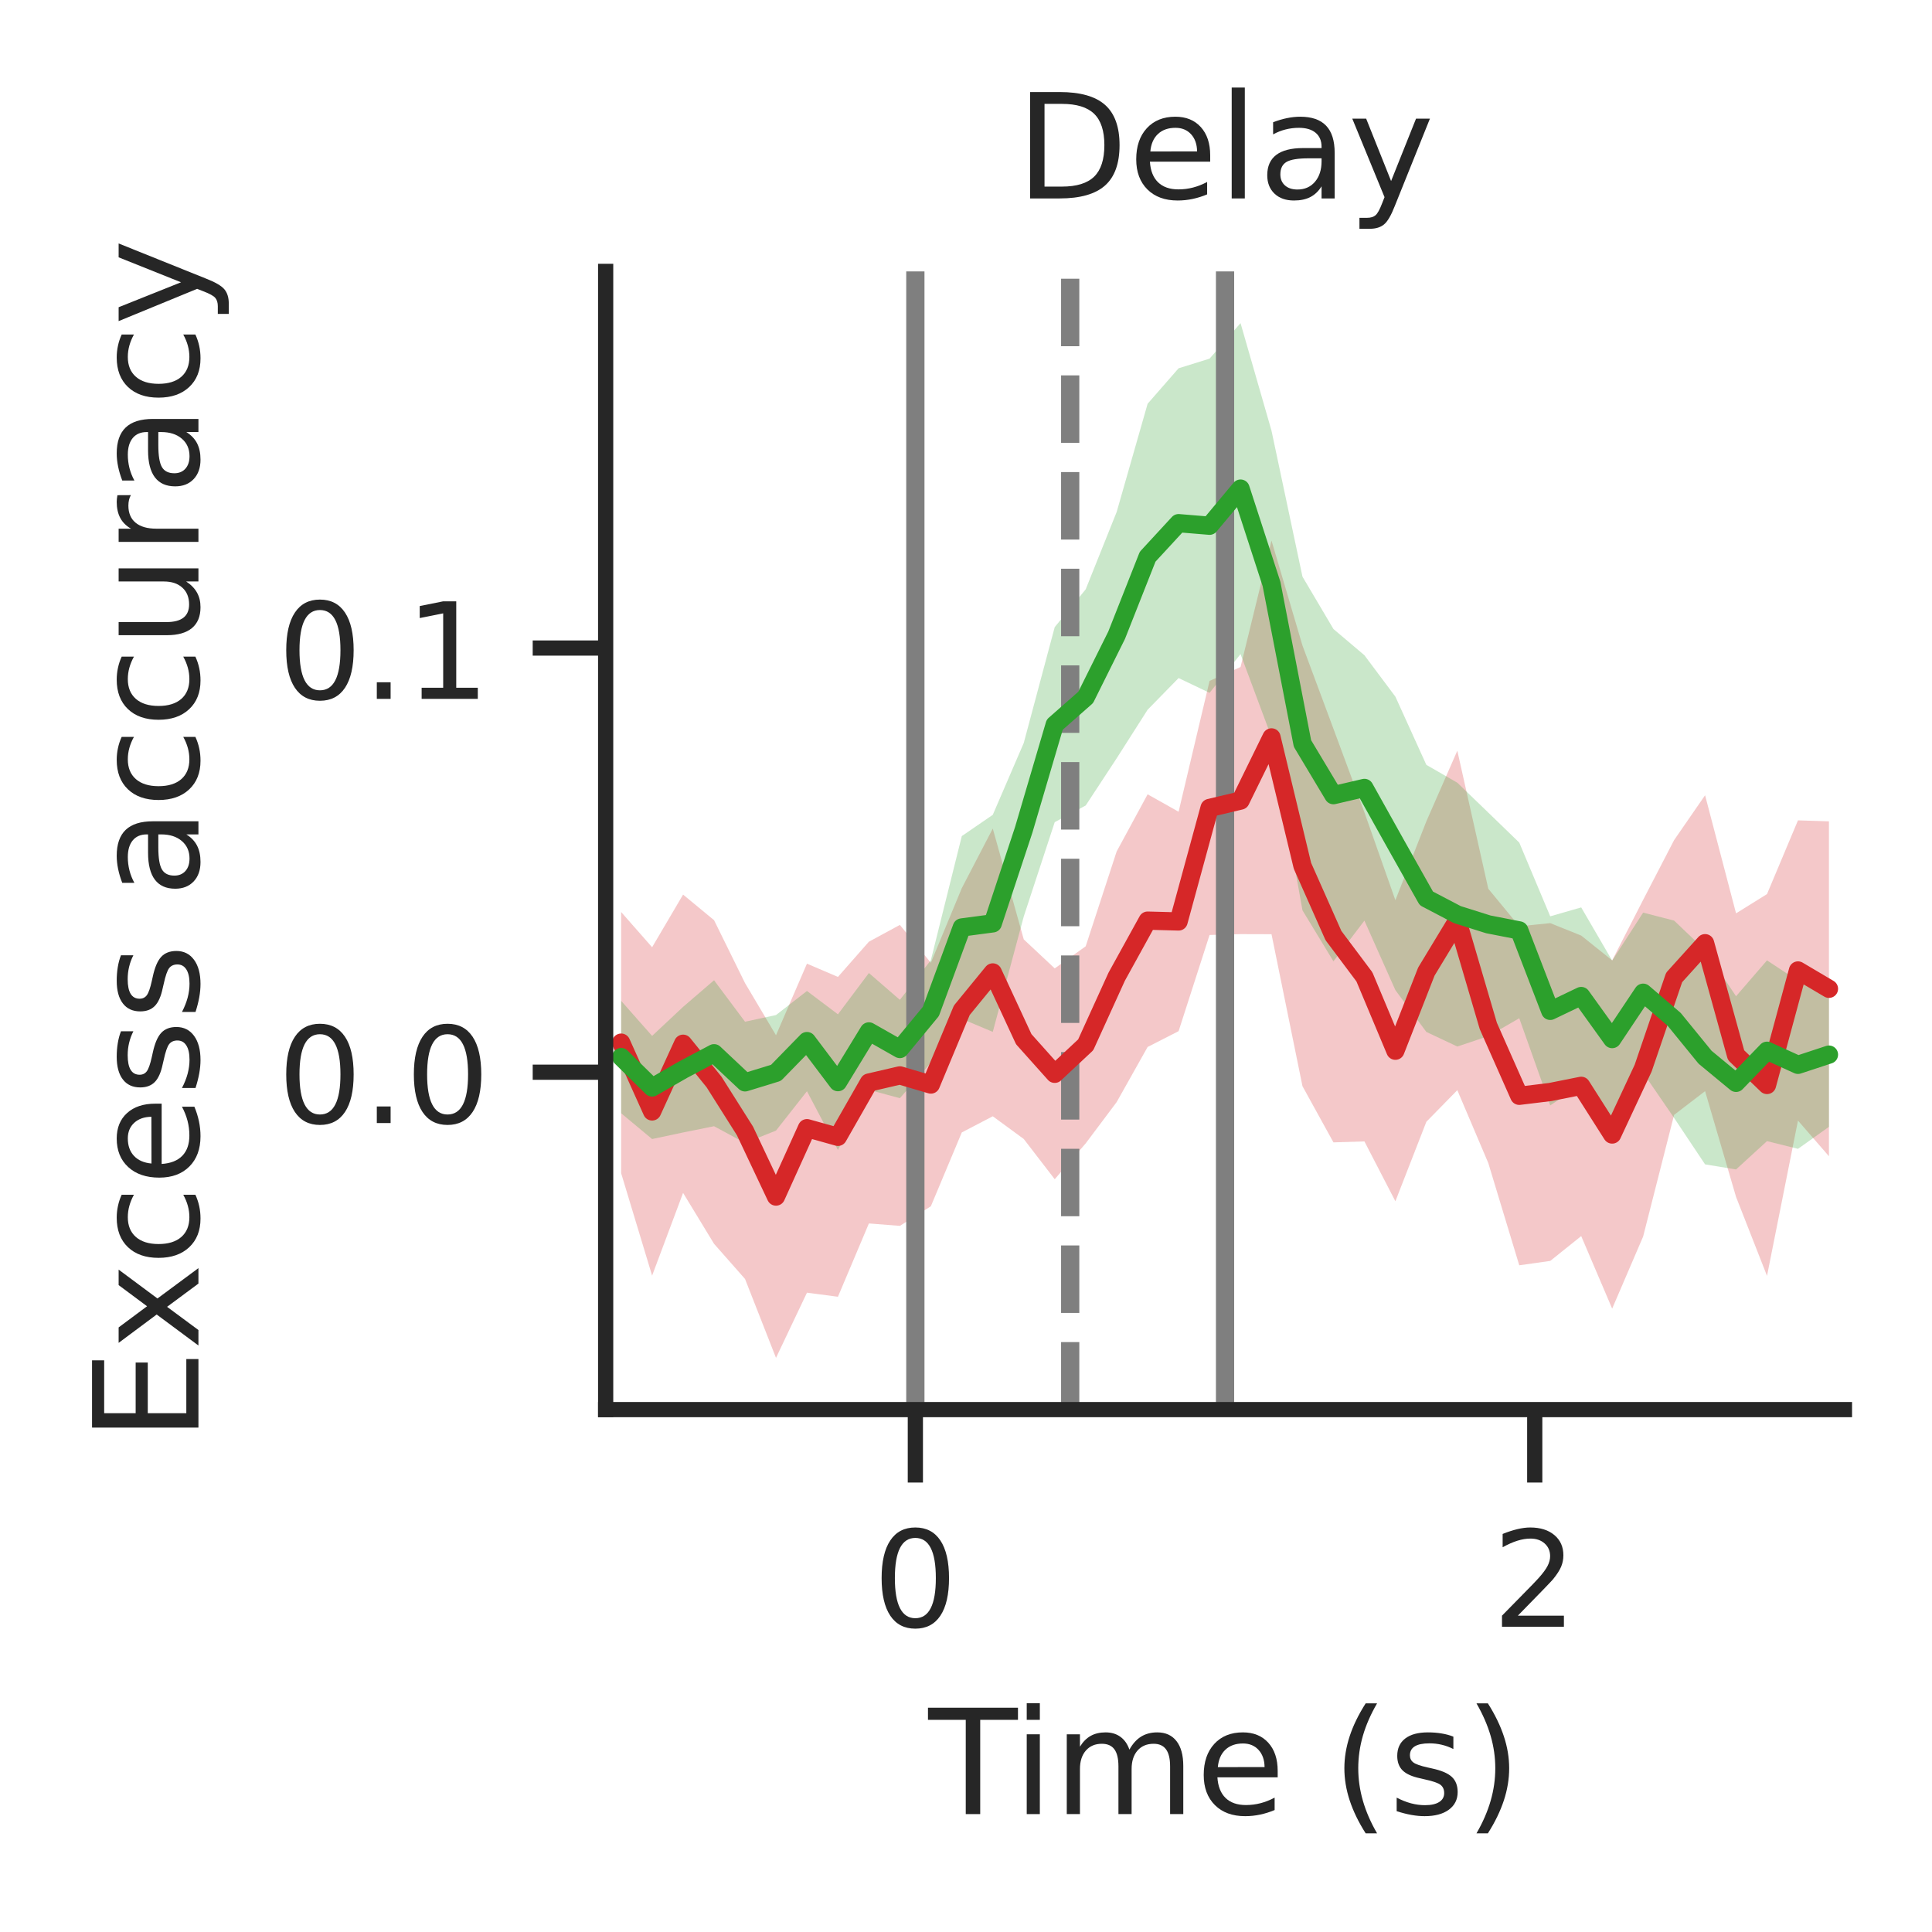
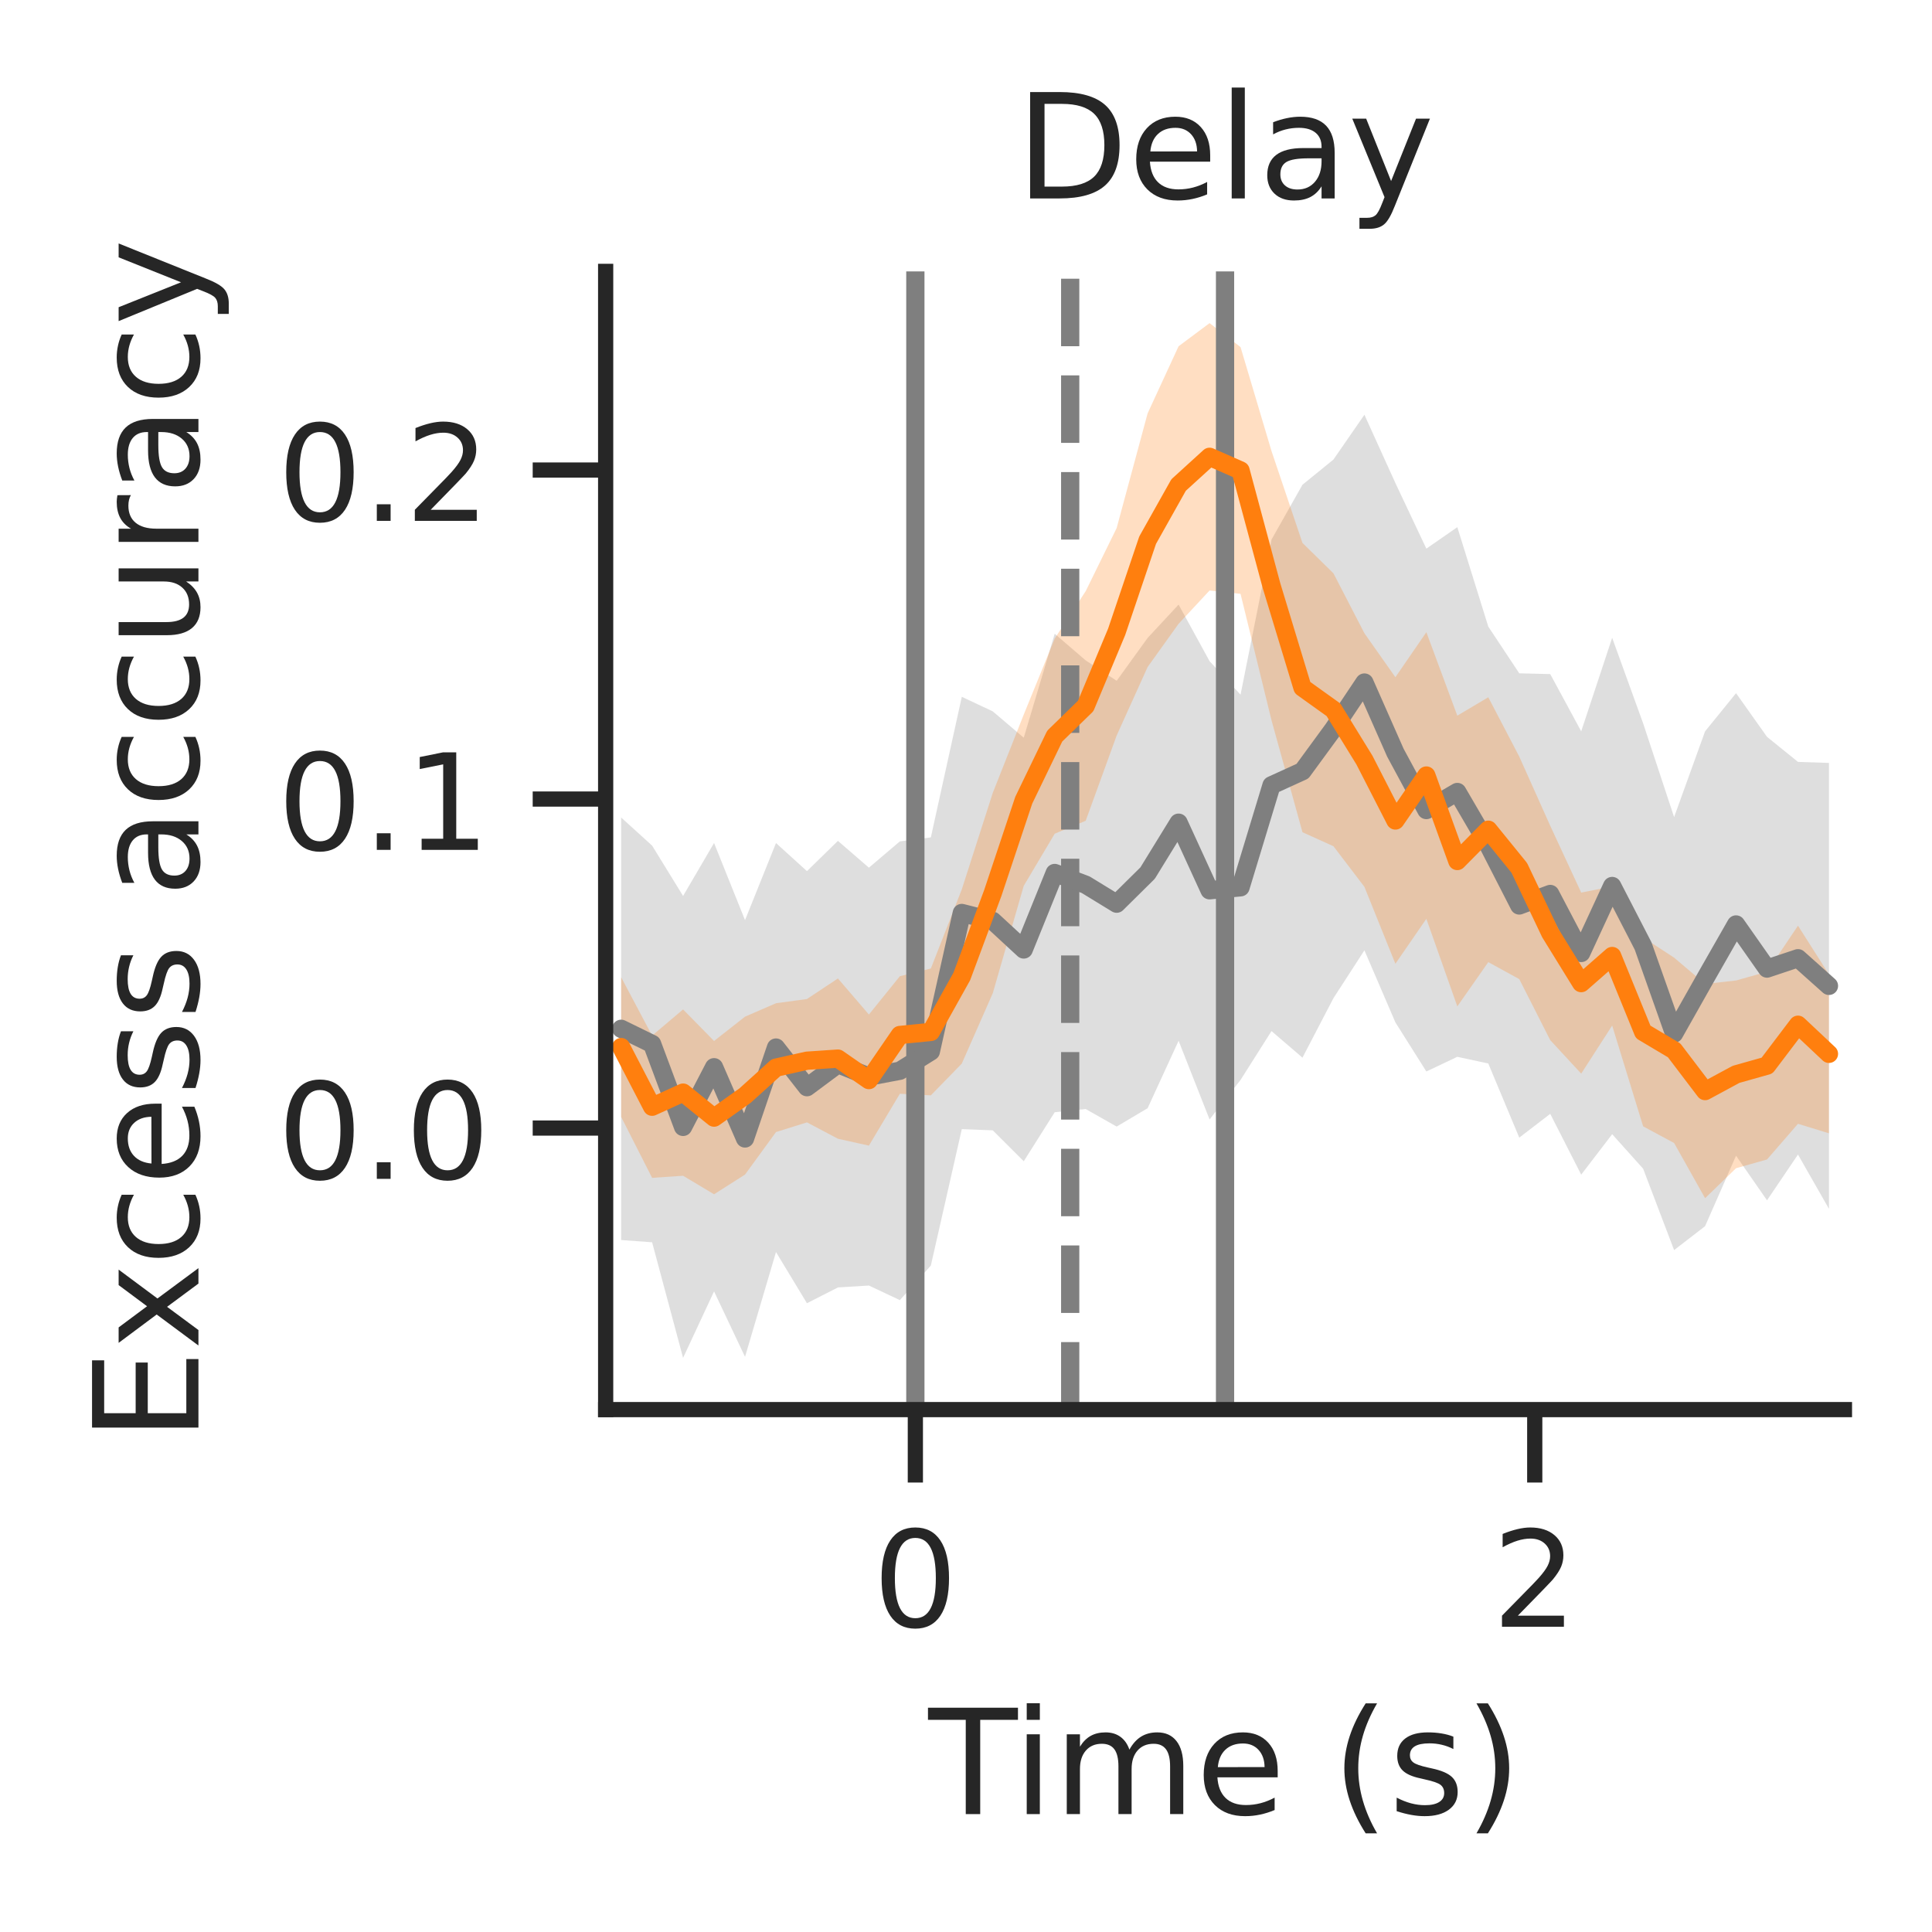
<svg xmlns="http://www.w3.org/2000/svg" xmlns:xlink="http://www.w3.org/1999/xlink" width="158.88pt" height="158.88pt" viewBox="0 0 158.88 158.88" version="1.1">
  <defs>
    <style type="text/css">*{stroke-linejoin: round; stroke-linecap: butt}</style>
  </defs>
  <g id="figure_1">
    <g id="patch_1">
      <path d="M 0 158.88  L 158.88 158.88  L 158.88 0  L 0 0  z " style="fill: #ffffff" />
    </g>
    <g id="axes_1">
      <g id="patch_2">
        <path d="M 49.807 115.92  L 151.68 115.92  L 151.68 22.318  L 49.807 22.318  z " style="fill: #ffffff" />
      </g>
      <g id="matplotlib.axis_1">
        <g id="xtick_1">
          <g id="line2d_1">
            <defs>
-               <path id="m7e15c2b34e" d="M 0 0  L 0 6  " style="stroke: #262626; stroke-width: 1.25" />
+               <path id="m86766a816c" d="M 0 0  L 0 6  " style="stroke: #262626; stroke-width: 1.25" />
            </defs>
            <g>
-               <use xlink:href="#m7e15c2b34e" x="75.275" y="115.92" style="fill: #262626; stroke: #262626; stroke-width: 1.25" />
+               <use xlink:href="#m86766a816c" x="75.275" y="115.92" style="fill: #262626; stroke: #262626; stroke-width: 1.25" />
            </g>
          </g>
          <g id="text_1">
            <g style="fill: #262626" transform="translate(71.7759 133.7781) scale(0.11 -0.11)">
              <defs>
                <path id="DejaVuSans-30" d="M 2034 4250  Q 1547 4250 1301 3770  Q 1056 3291 1056 2328  Q 1056 1369 1301 889  Q 1547 409 2034 409  Q 2525 409 2770 889  Q 3016 1369 3016 2328  Q 3016 3291 2770 3770  Q 2525 4250 2034 4250  z M 2034 4750  Q 2819 4750 3233 4129  Q 3647 3509 3647 2328  Q 3647 1150 3233 529  Q 2819 -91 2034 -91  Q 1250 -91 836 529  Q 422 1150 422 2328  Q 422 3509 836 4129  Q 1250 4750 2034 4750  z " transform="scale(0.015625)" />
              </defs>
              <use xlink:href="#DejaVuSans-30" />
            </g>
          </g>
        </g>
        <g id="xtick_2">
          <g id="line2d_2">
            <g>
-               <use xlink:href="#m7e15c2b34e" x="126.211" y="115.92" style="fill: #262626; stroke: #262626; stroke-width: 1.25" />
+               <use xlink:href="#m86766a816c" x="126.211" y="115.92" style="fill: #262626; stroke: #262626; stroke-width: 1.25" />
            </g>
          </g>
          <g id="text_2">
            <g style="fill: #262626" transform="translate(122.7121 133.7781) scale(0.11 -0.11)">
              <defs>
                <path id="DejaVuSans-32" d="M 1228 531  L 3431 531  L 3431 0  L 469 0  L 469 531  Q 828 903 1448 1529  Q 2069 2156 2228 2338  Q 2531 2678 2651 2914  Q 2772 3150 2772 3378  Q 2772 3750 2511 3984  Q 2250 4219 1831 4219  Q 1534 4219 1204 4116  Q 875 4013 500 3803  L 500 4441  Q 881 4594 1212 4672  Q 1544 4750 1819 4750  Q 2544 4750 2975 4387  Q 3406 4025 3406 3419  Q 3406 3131 3298 2873  Q 3191 2616 2906 2266  Q 2828 2175 2409 1742  Q 1991 1309 1228 531  z " transform="scale(0.015625)" />
              </defs>
              <use xlink:href="#DejaVuSans-32" />
            </g>
          </g>
        </g>
        <g id="text_3">
          <g style="fill: #262626" transform="translate(76.34867 149.1839) scale(0.12 -0.12)">
            <defs>
              <path id="DejaVuSans-54" d="M -19 4666  L 3928 4666  L 3928 4134  L 2272 4134  L 2272 0  L 1638 0  L 1638 4134  L -19 4134  L -19 4666  z " transform="scale(0.015625)" />
              <path id="DejaVuSans-69" d="M 603 3500  L 1178 3500  L 1178 0  L 603 0  L 603 3500  z M 603 4863  L 1178 4863  L 1178 4134  L 603 4134  L 603 4863  z " transform="scale(0.015625)" />
              <path id="DejaVuSans-6d" d="M 3328 2828  Q 3544 3216 3844 3400  Q 4144 3584 4550 3584  Q 5097 3584 5394 3201  Q 5691 2819 5691 2113  L 5691 0  L 5113 0  L 5113 2094  Q 5113 2597 4934 2840  Q 4756 3084 4391 3084  Q 3944 3084 3684 2787  Q 3425 2491 3425 1978  L 3425 0  L 2847 0  L 2847 2094  Q 2847 2600 2669 2842  Q 2491 3084 2119 3084  Q 1678 3084 1418 2786  Q 1159 2488 1159 1978  L 1159 0  L 581 0  L 581 3500  L 1159 3500  L 1159 2956  Q 1356 3278 1631 3431  Q 1906 3584 2284 3584  Q 2666 3584 2933 3390  Q 3200 3197 3328 2828  z " transform="scale(0.015625)" />
              <path id="DejaVuSans-65" d="M 3597 1894  L 3597 1613  L 953 1613  Q 991 1019 1311 708  Q 1631 397 2203 397  Q 2534 397 2845 478  Q 3156 559 3463 722  L 3463 178  Q 3153 47 2828 -22  Q 2503 -91 2169 -91  Q 1331 -91 842 396  Q 353 884 353 1716  Q 353 2575 817 3079  Q 1281 3584 2069 3584  Q 2775 3584 3186 3129  Q 3597 2675 3597 1894  z M 3022 2063  Q 3016 2534 2758 2815  Q 2500 3097 2075 3097  Q 1594 3097 1305 2825  Q 1016 2553 972 2059  L 3022 2063  z " transform="scale(0.015625)" />
              <path id="DejaVuSans-20" transform="scale(0.015625)" />
              <path id="DejaVuSans-28" d="M 1984 4856  Q 1566 4138 1362 3434  Q 1159 2731 1159 2009  Q 1159 1288 1364 580  Q 1569 -128 1984 -844  L 1484 -844  Q 1016 -109 783 600  Q 550 1309 550 2009  Q 550 2706 781 3412  Q 1013 4119 1484 4856  L 1984 4856  z " transform="scale(0.015625)" />
              <path id="DejaVuSans-73" d="M 2834 3397  L 2834 2853  Q 2591 2978 2328 3040  Q 2066 3103 1784 3103  Q 1356 3103 1142 2972  Q 928 2841 928 2578  Q 928 2378 1081 2264  Q 1234 2150 1697 2047  L 1894 2003  Q 2506 1872 2764 1633  Q 3022 1394 3022 966  Q 3022 478 2636 193  Q 2250 -91 1575 -91  Q 1294 -91 989 -36  Q 684 19 347 128  L 347 722  Q 666 556 975 473  Q 1284 391 1588 391  Q 1994 391 2212 530  Q 2431 669 2431 922  Q 2431 1156 2273 1281  Q 2116 1406 1581 1522  L 1381 1569  Q 847 1681 609 1914  Q 372 2147 372 2553  Q 372 3047 722 3315  Q 1072 3584 1716 3584  Q 2034 3584 2315 3537  Q 2597 3491 2834 3397  z " transform="scale(0.015625)" />
              <path id="DejaVuSans-29" d="M 513 4856  L 1013 4856  Q 1481 4119 1714 3412  Q 1947 2706 1947 2009  Q 1947 1309 1714 600  Q 1481 -109 1013 -844  L 513 -844  Q 928 -128 1133 580  Q 1338 1288 1338 2009  Q 1338 2731 1133 3434  Q 928 4138 513 4856  z " transform="scale(0.015625)" />
            </defs>
            <use xlink:href="#DejaVuSans-54" />
            <use xlink:href="#DejaVuSans-69" transform="translate(57.95898 0)" />
            <use xlink:href="#DejaVuSans-6d" transform="translate(85.74219 0)" />
            <use xlink:href="#DejaVuSans-65" transform="translate(183.1543 0)" />
            <use xlink:href="#DejaVuSans-20" transform="translate(244.6777 0)" />
            <use xlink:href="#DejaVuSans-28" transform="translate(276.4648 0)" />
            <use xlink:href="#DejaVuSans-73" transform="translate(315.4785 0)" />
            <use xlink:href="#DejaVuSans-29" transform="translate(367.5781 0)" />
          </g>
        </g>
      </g>
      <g id="matplotlib.axis_2">
        <g id="ytick_1">
          <g id="line2d_3">
            <defs>
-               <path id="m99ec5fab8b" d="M 0 0  L -6 0  " style="stroke: #262626; stroke-width: 1.25" />
+               <path id="m586124f317" d="M 0 0  L -6 0  " style="stroke: #262626; stroke-width: 1.25" />
            </defs>
            <g>
-               <use xlink:href="#m99ec5fab8b" x="49.807" y="88.176" style="fill: #262626; stroke: #262626; stroke-width: 1.25" />
+               <use xlink:href="#m586124f317" x="49.807" y="92.765" style="fill: #262626; stroke: #262626; stroke-width: 1.25" />
            </g>
          </g>
          <g id="text_4">
-             <g style="fill: #262626" transform="translate(22.81375 92.35525) scale(0.11 -0.11)">
+             <g style="fill: #262626" transform="translate(22.81375 96.94382) scale(0.11 -0.11)">
              <defs>
                <path id="DejaVuSans-2e" d="M 684 794  L 1344 794  L 1344 0  L 684 0  L 684 794  z " transform="scale(0.015625)" />
              </defs>
              <use xlink:href="#DejaVuSans-30" />
              <use xlink:href="#DejaVuSans-2e" transform="translate(63.62305 0)" />
              <use xlink:href="#DejaVuSans-30" transform="translate(95.41016 0)" />
            </g>
          </g>
        </g>
        <g id="ytick_2">
          <g id="line2d_4">
            <g>
-               <use xlink:href="#m99ec5fab8b" x="49.807" y="53.292" style="fill: #262626; stroke: #262626; stroke-width: 1.25" />
+               <use xlink:href="#m586124f317" x="49.807" y="65.71" style="fill: #262626; stroke: #262626; stroke-width: 1.25" />
            </g>
          </g>
          <g id="text_5">
-             <g style="fill: #262626" transform="translate(22.81375 57.47156) scale(0.11 -0.11)">
+             <g style="fill: #262626" transform="translate(22.81375 69.88895) scale(0.11 -0.11)">
              <defs>
                <path id="DejaVuSans-31" d="M 794 531  L 1825 531  L 1825 4091  L 703 3866  L 703 4441  L 1819 4666  L 2450 4666  L 2450 531  L 3481 531  L 3481 0  L 794 0  L 794 531  z " transform="scale(0.015625)" />
              </defs>
              <use xlink:href="#DejaVuSans-30" />
              <use xlink:href="#DejaVuSans-2e" transform="translate(63.62305 0)" />
              <use xlink:href="#DejaVuSans-31" transform="translate(95.41016 0)" />
            </g>
          </g>
        </g>
-         <g id="text_6">
+         <g id="ytick_3">
+           <g id="line2d_5">
+             <g>
+               <use xlink:href="#m586124f317" x="49.807" y="38.655" style="fill: #262626; stroke: #262626; stroke-width: 1.25" />
+             </g>
+           </g>
+           <g id="text_6">
+             <g style="fill: #262626" transform="translate(22.81375 42.83409) scale(0.11 -0.11)">
+               <use xlink:href="#DejaVuSans-30" />
+               <use xlink:href="#DejaVuSans-2e" transform="translate(63.62305 0)" />
+               <use xlink:href="#DejaVuSans-32" transform="translate(95.41016 0)" />
+             </g>
+           </g>
+         </g>
+         <g id="text_7">
          <g style="fill: #262626" transform="translate(16.31812 118.5768) rotate(-90) scale(0.12 -0.12)">
            <defs>
              <path id="DejaVuSans-45" d="M 628 4666  L 3578 4666  L 3578 4134  L 1259 4134  L 1259 2753  L 3481 2753  L 3481 2222  L 1259 2222  L 1259 531  L 3634 531  L 3634 0  L 628 0  L 628 4666  z " transform="scale(0.015625)" />
              <path id="DejaVuSans-78" d="M 3513 3500  L 2247 1797  L 3578 0  L 2900 0  L 1881 1375  L 863 0  L 184 0  L 1544 1831  L 300 3500  L 978 3500  L 1906 2253  L 2834 3500  L 3513 3500  z " transform="scale(0.015625)" />
              <path id="DejaVuSans-63" d="M 3122 3366  L 3122 2828  Q 2878 2963 2633 3030  Q 2388 3097 2138 3097  Q 1578 3097 1268 2742  Q 959 2388 959 1747  Q 959 1106 1268 751  Q 1578 397 2138 397  Q 2388 397 2633 464  Q 2878 531 3122 666  L 3122 134  Q 2881 22 2623 -34  Q 2366 -91 2075 -91  Q 1284 -91 818 406  Q 353 903 353 1747  Q 353 2603 823 3093  Q 1294 3584 2113 3584  Q 2378 3584 2631 3529  Q 2884 3475 3122 3366  z " transform="scale(0.015625)" />
              <path id="DejaVuSans-61" d="M 2194 1759  Q 1497 1759 1228 1600  Q 959 1441 959 1056  Q 959 750 1161 570  Q 1363 391 1709 391  Q 2188 391 2477 730  Q 2766 1069 2766 1631  L 2766 1759  L 2194 1759  z M 3341 1997  L 3341 0  L 2766 0  L 2766 531  Q 2569 213 2275 61  Q 1981 -91 1556 -91  Q 1019 -91 701 211  Q 384 513 384 1019  Q 384 1609 779 1909  Q 1175 2209 1959 2209  L 2766 2209  L 2766 2266  Q 2766 2663 2505 2880  Q 2244 3097 1772 3097  Q 1472 3097 1187 3025  Q 903 2953 641 2809  L 641 3341  Q 956 3463 1253 3523  Q 1550 3584 1831 3584  Q 2591 3584 2966 3190  Q 3341 2797 3341 1997  z " transform="scale(0.015625)" />
              <path id="DejaVuSans-75" d="M 544 1381  L 544 3500  L 1119 3500  L 1119 1403  Q 1119 906 1312 657  Q 1506 409 1894 409  Q 2359 409 2629 706  Q 2900 1003 2900 1516  L 2900 3500  L 3475 3500  L 3475 0  L 2900 0  L 2900 538  Q 2691 219 2414 64  Q 2138 -91 1772 -91  Q 1169 -91 856 284  Q 544 659 544 1381  z M 1991 3584  L 1991 3584  z " transform="scale(0.015625)" />
              <path id="DejaVuSans-72" d="M 2631 2963  Q 2534 3019 2420 3045  Q 2306 3072 2169 3072  Q 1681 3072 1420 2755  Q 1159 2438 1159 1844  L 1159 0  L 581 0  L 581 3500  L 1159 3500  L 1159 2956  Q 1341 3275 1631 3429  Q 1922 3584 2338 3584  Q 2397 3584 2469 3576  Q 2541 3569 2628 3553  L 2631 2963  z " transform="scale(0.015625)" />
              <path id="DejaVuSans-79" d="M 2059 -325  Q 1816 -950 1584 -1140  Q 1353 -1331 966 -1331  L 506 -1331  L 506 -850  L 844 -850  Q 1081 -850 1212 -737  Q 1344 -625 1503 -206  L 1606 56  L 191 3500  L 800 3500  L 1894 763  L 2988 3500  L 3597 3500  L 2059 -325  z " transform="scale(0.015625)" />
            </defs>
            <use xlink:href="#DejaVuSans-45" />
            <use xlink:href="#DejaVuSans-78" transform="translate(63.18359 0)" />
            <use xlink:href="#DejaVuSans-63" transform="translate(120.6133 0)" />
            <use xlink:href="#DejaVuSans-65" transform="translate(175.5938 0)" />
            <use xlink:href="#DejaVuSans-73" transform="translate(237.1172 0)" />
            <use xlink:href="#DejaVuSans-73" transform="translate(289.2168 0)" />
            <use xlink:href="#DejaVuSans-20" transform="translate(341.3164 0)" />
            <use xlink:href="#DejaVuSans-61" transform="translate(373.1035 0)" />
            <use xlink:href="#DejaVuSans-63" transform="translate(434.3828 0)" />
            <use xlink:href="#DejaVuSans-63" transform="translate(489.3633 0)" />
            <use xlink:href="#DejaVuSans-75" transform="translate(544.3438 0)" />
            <use xlink:href="#DejaVuSans-72" transform="translate(607.7227 0)" />
            <use xlink:href="#DejaVuSans-61" transform="translate(648.8359 0)" />
            <use xlink:href="#DejaVuSans-63" transform="translate(710.1152 0)" />
            <use xlink:href="#DejaVuSans-79" transform="translate(765.0957 0)" />
          </g>
        </g>
      </g>
      <g id="FillBetweenPolyCollection_1">
-         <path d="M 51.081 75.001  L 51.081 96.482  L 53.627 104.902  L 56.174 98.099  L 58.721 102.287  L 61.268 105.175  L 63.815 111.665  L 66.361 106.305  L 68.908 106.64  L 71.455 100.611  L 74.002 100.811  L 76.549 99.201  L 79.095 93.126  L 81.642 91.799  L 84.189 93.665  L 86.736 96.974  L 89.283 94.027  L 91.83 90.631  L 94.376 86.098  L 96.923 84.799  L 99.47 76.889  L 102.017 76.818  L 104.564 76.826  L 107.11 89.322  L 109.657 93.944  L 112.204 93.865  L 114.751 98.787  L 117.298 92.251  L 119.844 89.651  L 122.391 95.643  L 124.938 104.052  L 127.485 103.693  L 130.032 101.651  L 132.578 107.617  L 135.125 101.687  L 137.672 91.683  L 140.219 89.732  L 142.766 98.429  L 145.312 104.922  L 147.859 92.153  L 150.406 95.084  L 150.406 67.544  L 150.406 67.544  L 147.859 67.463  L 145.312 73.526  L 142.766 75.11  L 140.219 65.398  L 137.672 69.087  L 135.125 74.002  L 132.578 78.977  L 130.032 76.938  L 127.485 75.914  L 124.938 76.176  L 122.391 73.087  L 119.844 61.736  L 117.298 67.545  L 114.751 74.027  L 112.204 66.804  L 109.657 59.93  L 107.11 53.086  L 104.564 44.457  L 102.017 54.854  L 99.47 55.993  L 96.923 66.754  L 94.376 65.321  L 91.83 70.02  L 89.283 77.82  L 86.736 79.637  L 84.189 77.25  L 81.642 68.139  L 79.095 73.037  L 76.549 79.176  L 74.002 76.061  L 71.455 77.442  L 68.908 80.338  L 66.361 79.248  L 63.815 85.135  L 61.268 80.845  L 58.721 75.672  L 56.174 73.568  L 53.627 77.897  L 51.081 75.001  z " clip-path="url(#pd0413b5e6b)" style="fill: #d62728; fill-opacity: 0.25" />
+         <path d="M 51.081 67.229  L 51.081 101.976  L 53.627 102.16  L 56.174 111.665  L 58.721 106.199  L 61.268 111.58  L 63.815 102.964  L 66.361 107.173  L 68.908 105.874  L 71.455 105.717  L 74.002 106.917  L 76.549 104.074  L 79.095 92.855  L 81.642 92.955  L 84.189 95.497  L 86.736 91.465  L 89.283 91.202  L 91.83 92.645  L 94.376 91.135  L 96.923 85.589  L 99.47 92.058  L 102.017 88.811  L 104.564 84.791  L 107.11 86.977  L 109.657 82.085  L 112.204 78.151  L 114.751 84.075  L 117.298 88.114  L 119.844 86.908  L 122.391 87.458  L 124.938 93.555  L 127.485 91.598  L 130.032 96.598  L 132.578 93.272  L 135.125 96.109  L 137.672 102.802  L 140.219 100.836  L 142.766 95.042  L 145.312 98.709  L 147.859 94.947  L 150.406 99.408  L 150.406 62.74  L 150.406 62.74  L 147.859 62.655  L 145.312 60.595  L 142.766 57.004  L 140.219 60.141  L 137.672 67.195  L 135.125 59.486  L 132.578 52.45  L 130.032 60.142  L 127.485 55.434  L 124.938 55.371  L 122.391 51.529  L 119.844 43.352  L 117.298 45.119  L 114.751 39.723  L 112.204 34.108  L 109.657 37.792  L 107.11 39.863  L 104.564 44.371  L 102.017 57.127  L 99.47 54.371  L 96.923 49.719  L 94.376 52.46  L 91.83 55.984  L 89.283 54.309  L 86.736 52.116  L 84.189 60.665  L 81.642 58.501  L 79.095 57.303  L 76.549 68.863  L 74.002 69.191  L 71.455 71.355  L 68.908 69.149  L 66.361 71.639  L 63.815 69.328  L 61.268 75.668  L 58.721 69.326  L 56.174 73.679  L 53.627 69.54  L 51.081 67.229  z " clip-path="url(#pa30e5e7e89)" style="fill: #7f7f7f; fill-opacity: 0.25" />
      </g>
      <g id="FillBetweenPolyCollection_2">
-         <path d="M 51.081 82.306  L 51.081 91.55  L 53.627 93.669  L 56.174 93.13  L 58.721 92.615  L 61.268 93.994  L 63.815 92.976  L 66.361 89.737  L 68.908 94.568  L 71.455 89.623  L 74.002 90.31  L 76.549 87.397  L 79.095 83.786  L 81.642 84.857  L 84.189 75.373  L 86.736 67.611  L 89.283 66.24  L 91.83 62.361  L 94.376 58.365  L 96.923 55.761  L 99.47 56.976  L 102.017 53.788  L 104.564 60.621  L 107.11 74.862  L 109.657 79.054  L 112.204 75.709  L 114.751 81.424  L 117.298 84.862  L 119.844 86.061  L 122.391 85.208  L 124.938 83.736  L 127.485 90.904  L 130.032 89.196  L 132.578 91.901  L 135.125 88.223  L 137.672 91.934  L 140.219 95.753  L 142.766 96.171  L 145.312 93.841  L 147.859 94.476  L 150.406 92.665  L 150.406 80.792  L 150.406 80.792  L 147.859 80.659  L 145.312 78.978  L 142.766 81.927  L 140.219 78.134  L 137.672 75.706  L 135.125 75.051  L 132.578 78.996  L 130.032 74.622  L 127.485 75.354  L 124.938 69.291  L 122.391 66.824  L 119.844 64.367  L 117.298 62.899  L 114.751 57.289  L 112.204 53.884  L 109.657 51.728  L 107.11 47.421  L 104.564 35.421  L 102.017 26.573  L 99.47 29.493  L 96.923 30.286  L 94.376 33.203  L 91.83 42.103  L 89.283 48.464  L 86.736 51.571  L 84.189 61.101  L 81.642 67.009  L 79.095 68.756  L 76.549 78.966  L 74.002 82.223  L 71.455 80.017  L 68.908 83.413  L 66.361 81.494  L 63.815 83.474  L 61.268 84.022  L 58.721 80.613  L 56.174 82.802  L 53.627 85.189  L 51.081 82.306  z " clip-path="url(#pd0413b5e6b)" style="fill: #2ca02c; fill-opacity: 0.25" />
-       </g>
-       <g id="line2d_5">
-         <path d="M 75.275 115.92  L 75.275 22.318  " clip-path="url(#pd0413b5e6b)" style="fill: none; stroke: #7f7f7f; stroke-width: 1.5; stroke-linecap: round" />
+         <path d="M 51.081 80.363  L 51.081 91.85  L 53.627 96.863  L 56.174 96.69  L 58.721 98.213  L 61.268 96.593  L 63.815 93.096  L 66.361 92.3  L 68.908 93.646  L 71.455 94.213  L 74.002 89.947  L 76.549 90.078  L 79.095 87.464  L 81.642 81.68  L 84.189 72.848  L 86.736 68.561  L 89.283 67.498  L 91.83 60.487  L 94.376 54.853  L 96.923 51.298  L 99.47 48.56  L 102.017 48.836  L 104.564 59.234  L 107.11 68.439  L 109.657 69.591  L 112.204 72.932  L 114.751 79.257  L 117.298 75.561  L 119.844 82.762  L 122.391 79.122  L 124.938 80.519  L 127.485 85.538  L 130.032 88.292  L 132.578 84.339  L 135.125 92.626  L 137.672 93.997  L 140.219 98.536  L 142.766 96.07  L 145.312 95.351  L 147.859 92.417  L 150.406 93.199  L 150.406 80.13  L 150.406 80.13  L 147.859 76.124  L 145.312 79.914  L 142.766 80.631  L 140.219 80.915  L 137.672 78.753  L 135.125 77.095  L 132.578 72.894  L 130.032 73.403  L 127.485 67.907  L 124.938 62.218  L 122.391 57.34  L 119.844 58.852  L 117.298 51.988  L 114.751 55.691  L 112.204 52.076  L 109.657 47.146  L 107.11 44.649  L 104.564 37.094  L 102.017 28.542  L 99.47 26.573  L 96.923 28.475  L 94.376 33.993  L 91.83 43.424  L 89.283 48.616  L 86.736 52.512  L 84.189 58.764  L 81.642 65.202  L 79.095 73.136  L 76.549 79.647  L 74.002 80.278  L 71.455 83.431  L 68.908 80.464  L 66.361 82.155  L 63.815 82.502  L 61.268 83.606  L 58.721 85.606  L 56.174 83.011  L 53.627 85.165  L 51.081 80.363  z " clip-path="url(#pa30e5e7e89)" style="fill: #ff7f0e; fill-opacity: 0.25" />
      </g>
      <g id="line2d_6">
-         <path d="M 88.009 115.92  L 88.009 22.318  " clip-path="url(#pd0413b5e6b)" style="fill: none; stroke-dasharray: 5.55,2.4; stroke-dashoffset: 0; stroke: #7f7f7f; stroke-width: 1.5" />
+         <path d="M 75.275 115.92  L 75.275 22.318  " clip-path="url(#pa30e5e7e89)" style="fill: none; stroke: #7f7f7f; stroke-width: 1.5; stroke-linecap: round" />
      </g>
      <g id="line2d_7">
-         <path d="M 100.743 115.92  L 100.743 22.318  " clip-path="url(#pd0413b5e6b)" style="fill: none; stroke: #7f7f7f; stroke-width: 1.5; stroke-linecap: round" />
+         <path d="M 88.009 115.92  L 88.009 22.318  " clip-path="url(#pa30e5e7e89)" style="fill: none; stroke-dasharray: 5.55,2.4; stroke-dashoffset: 0; stroke: #7f7f7f; stroke-width: 1.5" />
      </g>
      <g id="line2d_8">
-         <path d="M 51.081 85.742  L 53.627 91.4  L 56.174 85.833  L 58.721 88.979  L 61.268 93.01  L 63.815 98.4  L 66.361 92.777  L 68.908 93.489  L 71.455 89.027  L 74.002 88.436  L 76.549 89.188  L 79.095 83.081  L 81.642 79.969  L 84.189 85.458  L 86.736 88.306  L 89.283 85.924  L 91.83 80.325  L 94.376 75.709  L 96.923 75.777  L 99.47 66.441  L 102.017 65.836  L 104.564 60.641  L 107.11 71.204  L 109.657 76.937  L 112.204 80.334  L 114.751 86.407  L 117.298 79.898  L 119.844 75.694  L 122.391 84.365  L 124.938 90.114  L 127.485 89.803  L 130.032 89.294  L 132.578 93.297  L 135.125 87.844  L 137.672 80.385  L 140.219 77.565  L 142.766 86.77  L 145.312 89.224  L 147.859 79.808  L 150.406 81.314  " clip-path="url(#pd0413b5e6b)" style="fill: none; stroke: #d62728; stroke-width: 1.5; stroke-linecap: round" />
+         <path d="M 100.743 115.92  L 100.743 22.318  " clip-path="url(#pa30e5e7e89)" style="fill: none; stroke: #7f7f7f; stroke-width: 1.5; stroke-linecap: round" />
      </g>
      <g id="line2d_9">
-         <path d="M 51.081 86.928  L 53.627 89.429  L 56.174 87.966  L 58.721 86.614  L 61.268 89.008  L 63.815 88.225  L 66.361 85.615  L 68.908 88.991  L 71.455 84.82  L 74.002 86.266  L 76.549 83.181  L 79.095 76.271  L 81.642 75.933  L 84.189 68.237  L 86.736 59.591  L 89.283 57.352  L 91.83 52.232  L 94.376 45.784  L 96.923 43.023  L 99.47 43.234  L 102.017 40.181  L 104.564 48.021  L 107.11 61.142  L 109.657 65.391  L 112.204 64.796  L 114.751 69.357  L 117.298 73.881  L 119.844 75.214  L 122.391 76.016  L 124.938 76.514  L 127.485 83.129  L 130.032 81.909  L 132.578 85.449  L 135.125 81.637  L 137.672 83.82  L 140.219 86.944  L 142.766 89.049  L 145.312 86.41  L 147.859 87.568  L 150.406 86.728  " clip-path="url(#pd0413b5e6b)" style="fill: none; stroke: #2ca02c; stroke-width: 1.5; stroke-linecap: round" />
+         <path d="M 51.081 84.603  L 53.627 85.85  L 56.174 92.672  L 58.721 87.763  L 61.268 93.624  L 63.815 86.146  L 66.361 89.406  L 68.908 87.512  L 71.455 88.536  L 74.002 88.054  L 76.549 86.469  L 79.095 75.079  L 81.642 75.728  L 84.189 78.081  L 86.736 71.79  L 89.283 72.756  L 91.83 74.315  L 94.376 71.798  L 96.923 67.654  L 99.47 73.214  L 102.017 72.969  L 104.564 64.581  L 107.11 63.42  L 109.657 59.939  L 112.204 56.129  L 114.751 61.899  L 117.298 66.616  L 119.844 65.13  L 122.391 69.493  L 124.938 74.463  L 127.485 73.516  L 130.032 78.37  L 132.578 72.861  L 135.125 77.797  L 137.672 84.999  L 140.219 80.488  L 142.766 76.023  L 145.312 79.652  L 147.859 78.801  L 150.406 81.074  " clip-path="url(#pa30e5e7e89)" style="fill: none; stroke: #7f7f7f; stroke-width: 1.5; stroke-linecap: round" />
+       </g>
+       <g id="line2d_10">
+         <path d="M 51.081 86.107  L 53.627 91.014  L 56.174 89.851  L 58.721 91.909  L 61.268 90.099  L 63.815 87.799  L 66.361 87.227  L 68.908 87.055  L 71.455 88.822  L 74.002 85.113  L 76.549 84.862  L 79.095 80.3  L 81.642 73.441  L 84.189 65.806  L 86.736 60.536  L 89.283 58.057  L 91.83 51.956  L 94.376 44.423  L 96.923 39.886  L 99.47 37.566  L 102.017 38.689  L 104.564 48.164  L 107.11 56.544  L 109.657 58.368  L 112.204 62.504  L 114.751 67.474  L 117.298 63.775  L 119.844 70.807  L 122.391 68.231  L 124.938 71.368  L 127.485 76.723  L 130.032 80.848  L 132.578 78.617  L 135.125 84.86  L 137.672 86.375  L 140.219 89.726  L 142.766 88.35  L 145.312 87.633  L 147.859 84.27  L 150.406 86.664  " clip-path="url(#pa30e5e7e89)" style="fill: none; stroke: #ff7f0e; stroke-width: 1.5; stroke-linecap: round" />
      </g>
      <g id="patch_3">
        <path d="M 49.807 115.92  L 49.807 22.318  " style="fill: none; stroke: #262626; stroke-width: 1.25; stroke-linejoin: miter; stroke-linecap: square" />
      </g>
      <g id="patch_4">
        <path d="M 49.807 115.92  L 151.68 115.92  " style="fill: none; stroke: #262626; stroke-width: 1.25; stroke-linejoin: miter; stroke-linecap: square" />
      </g>
-       <g id="text_7">
+       <g id="text_8">
        <g style="fill: #262626" transform="translate(83.53648 16.31812) scale(0.12 -0.12)">
          <defs>
            <path id="DejaVuSans-44" d="M 1259 4147  L 1259 519  L 2022 519  Q 2988 519 3436 956  Q 3884 1394 3884 2338  Q 3884 3275 3436 3711  Q 2988 4147 2022 4147  L 1259 4147  z M 628 4666  L 1925 4666  Q 3281 4666 3915 4102  Q 4550 3538 4550 2338  Q 4550 1131 3912 565  Q 3275 0 1925 0  L 628 0  L 628 4666  z " transform="scale(0.015625)" />
            <path id="DejaVuSans-6c" d="M 603 4863  L 1178 4863  L 1178 0  L 603 0  L 603 4863  z " transform="scale(0.015625)" />
          </defs>
          <use xlink:href="#DejaVuSans-44" />
          <use xlink:href="#DejaVuSans-65" transform="translate(77.00195 0)" />
          <use xlink:href="#DejaVuSans-6c" transform="translate(138.5254 0)" />
          <use xlink:href="#DejaVuSans-61" transform="translate(166.3086 0)" />
          <use xlink:href="#DejaVuSans-79" transform="translate(227.5879 0)" />
        </g>
      </g>
    </g>
  </g>
  <defs>
-     <clipPath id="pd0413b5e6b">
+     <clipPath id="pa30e5e7e89">
      <rect x="49.807" y="22.318" width="101.872" height="93.602" />
    </clipPath>
  </defs>
</svg>
